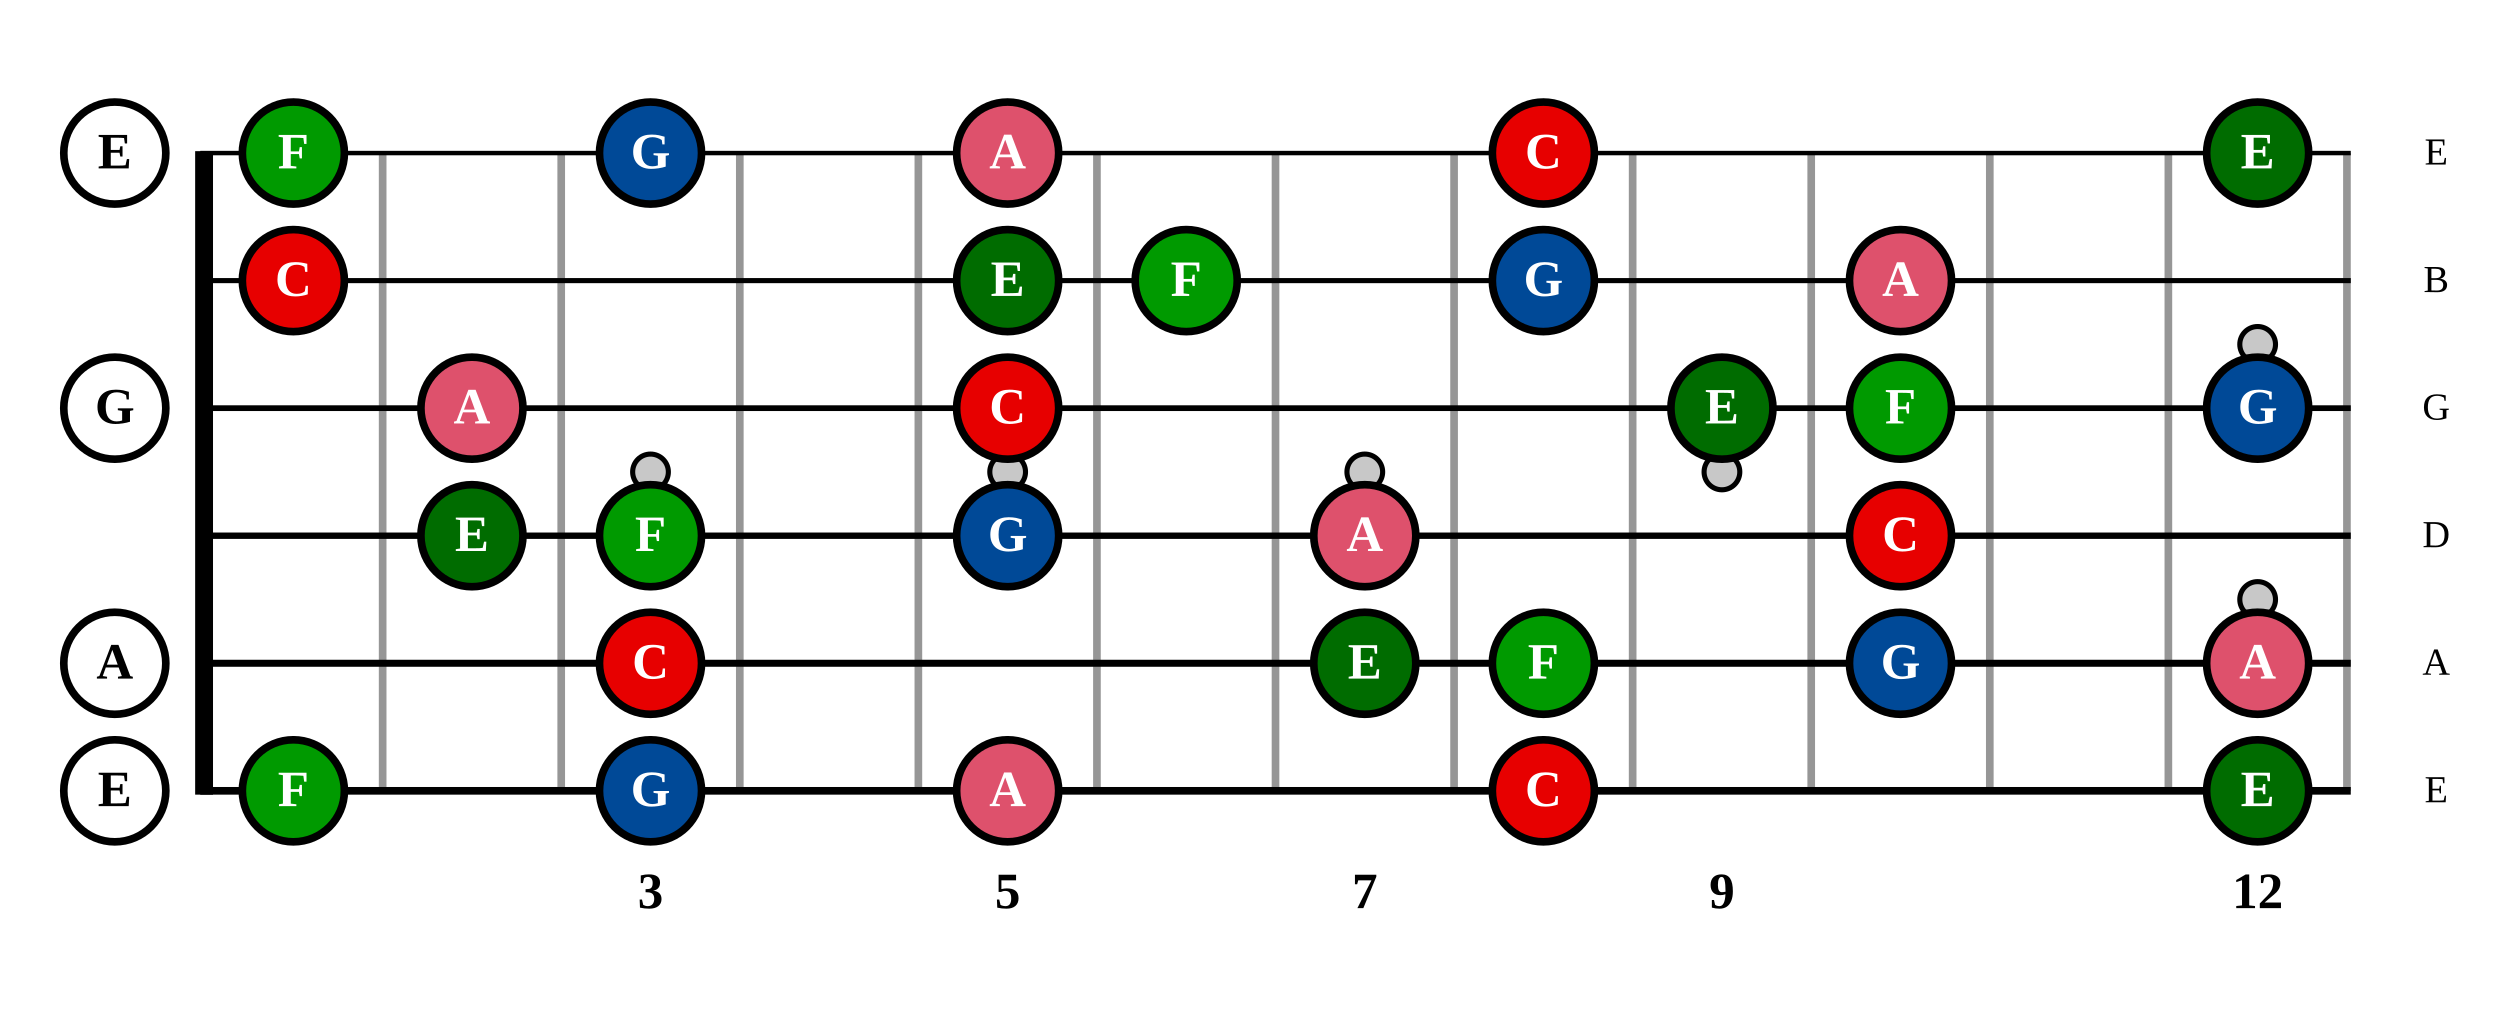
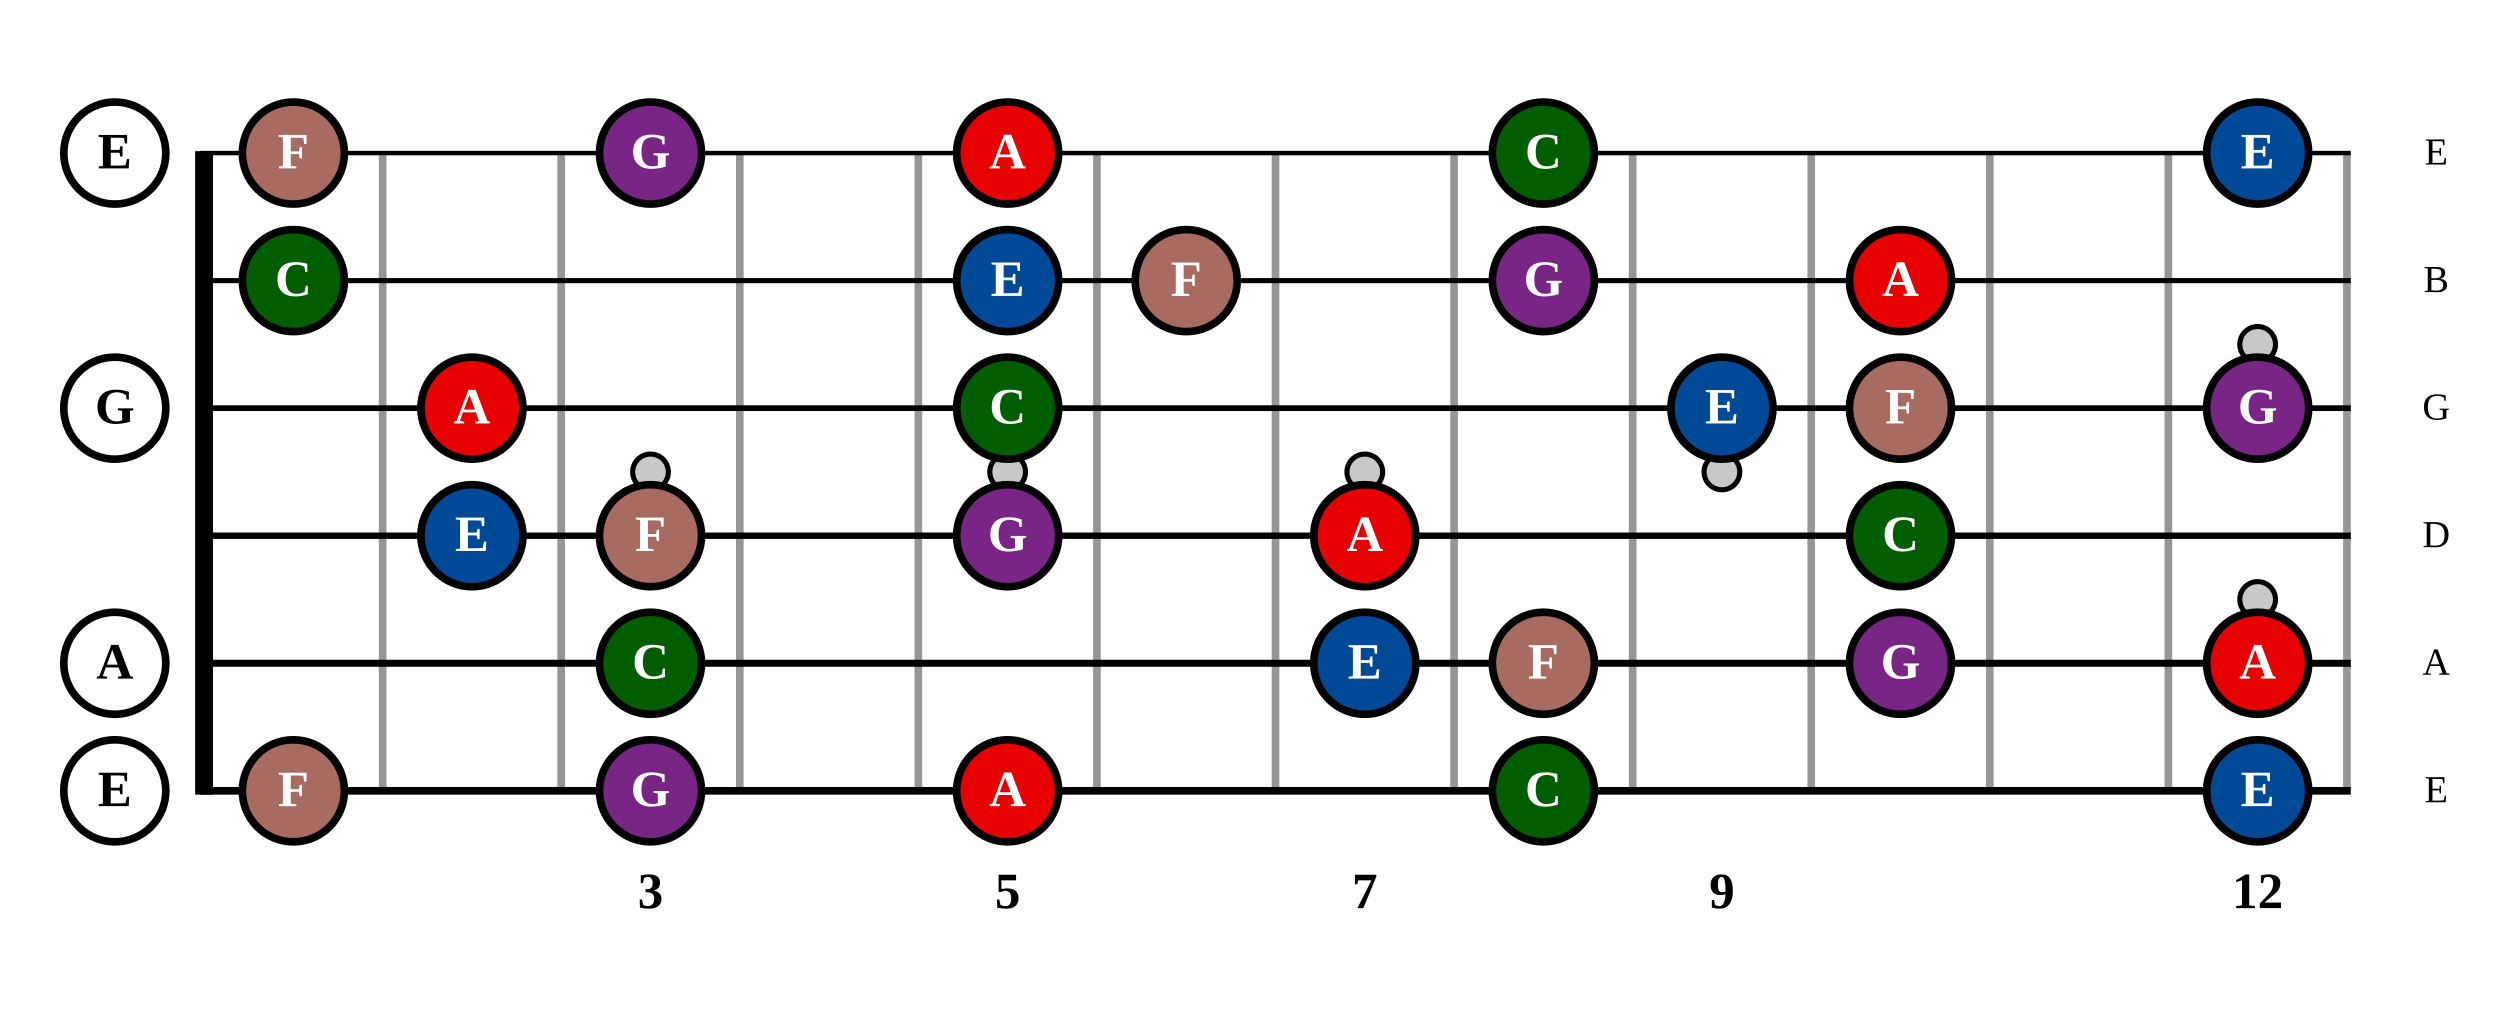
<svg xmlns="http://www.w3.org/2000/svg" baseProfile="tiny" height="400" version="1.2" width="980">
  <defs />
  <line stroke="rgb(0,0,0)" stroke-width="7" x1="80" x2="80" y1="59.25" y2="311.5" />
  <circle cx="255.0" cy="185.0" fill="rgb(200,200,200)" r="7" stroke="rgb(0,0,0)" stroke-width="2" />
  <circle cx="395.0" cy="185.0" fill="rgb(200,200,200)" r="7" stroke="rgb(0,0,0)" stroke-width="2" />
  <circle cx="535.0" cy="185.0" fill="rgb(200,200,200)" r="7" stroke="rgb(0,0,0)" stroke-width="2" />
  <circle cx="675.0" cy="185.0" fill="rgb(200,200,200)" r="7" stroke="rgb(0,0,0)" stroke-width="2" />
  <circle cx="885.0" cy="135.0" fill="rgb(200,200,200)" r="7" stroke="rgb(0,0,0)" stroke-width="2" />
  <circle cx="885.0" cy="235.0" fill="rgb(200,200,200)" r="7" stroke="rgb(0,0,0)" stroke-width="2" />
  <line stroke="rgb(150,150,150)" stroke-width="3" x1="150" x2="150" y1="60" y2="310" />
  <line stroke="rgb(150,150,150)" stroke-width="3" x1="220" x2="220" y1="60" y2="310" />
  <line stroke="rgb(150,150,150)" stroke-width="3" x1="290" x2="290" y1="60" y2="310" />
  <line stroke="rgb(150,150,150)" stroke-width="3" x1="360" x2="360" y1="60" y2="310" />
  <line stroke="rgb(150,150,150)" stroke-width="3" x1="430" x2="430" y1="60" y2="310" />
  <line stroke="rgb(150,150,150)" stroke-width="3" x1="500" x2="500" y1="60" y2="310" />
  <line stroke="rgb(150,150,150)" stroke-width="3" x1="570" x2="570" y1="60" y2="310" />
  <line stroke="rgb(150,150,150)" stroke-width="3" x1="640" x2="640" y1="60" y2="310" />
  <line stroke="rgb(150,150,150)" stroke-width="3" x1="710" x2="710" y1="60" y2="310" />
  <line stroke="rgb(150,150,150)" stroke-width="3" x1="780" x2="780" y1="60" y2="310" />
  <line stroke="rgb(150,150,150)" stroke-width="3" x1="850" x2="850" y1="60" y2="310" />
  <line stroke="rgb(150,150,150)" stroke-width="3" x1="920" x2="920" y1="60" y2="310" />
  <line stroke="rgb(0,0,0)" stroke-width="1.75" x1="78.5" x2="921.5" y1="60" y2="60" />
  <line stroke="rgb(0,0,0)" stroke-width="2.0" x1="78.5" x2="921.5" y1="110" y2="110" />
  <line stroke="rgb(0,0,0)" stroke-width="2.25" x1="78.5" x2="921.5" y1="160" y2="160" />
  <line stroke="rgb(0,0,0)" stroke-width="2.5" x1="78.5" x2="921.5" y1="210" y2="210" />
  <line stroke="rgb(0,0,0)" stroke-width="2.75" x1="78.5" x2="921.5" y1="260" y2="260" />
  <line stroke="rgb(0,0,0)" stroke-width="3.0" x1="78.5" x2="921.5" y1="310" y2="310" />
  <text dy="0.3em" font-size="20" font-weight="bold" style="text-anchor:middle" x="255.0" y="350">3</text>
  <text dy="0.3em" font-size="20" font-weight="bold" style="text-anchor:middle" x="395.0" y="350">5</text>
  <text dy="0.3em" font-size="20" font-weight="bold" style="text-anchor:middle" x="535.0" y="350">7</text>
  <text dy="0.3em" font-size="20" font-weight="bold" style="text-anchor:middle" x="675.0" y="350">9</text>
  <text dy="0.3em" font-size="20" font-weight="bold" style="text-anchor:middle" x="885.0" y="350">12</text>
  <text dy="0.3em" font-size="15" font-weight="normal" style="text-anchor:middle" x="955.0" y="60">E</text>
  <text dy="0.3em" font-size="15" font-weight="normal" style="text-anchor:middle" x="955.0" y="110">B</text>
  <text dy="0.3em" font-size="15" font-weight="normal" style="text-anchor:middle" x="955.0" y="160">G</text>
  <text dy="0.3em" font-size="15" font-weight="normal" style="text-anchor:middle" x="955.0" y="210">D</text>
  <text dy="0.3em" font-size="15" font-weight="normal" style="text-anchor:middle" x="955.0" y="260">A</text>
  <text dy="0.3em" font-size="15" font-weight="normal" style="text-anchor:middle" x="955.0" y="310">E</text>
-   <circle cx="605.0" cy="60" fill="rgb(231, 0, 0)" r="20" stroke="rgb(0,0,0)" stroke-width="3" />
+   <circle cx="395.0" cy="60" fill="rgb(231, 0, 0)" r="20" stroke="rgb(0,0,0)" stroke-width="3" />
+   <text dy="0.3em" fill="rgb(255,255,255)" font-size="20" font-weight="bold" style="text-anchor:middle" x="395.0" y="60">A</text>
+   <circle cx="605.0" cy="60" fill="rgb(0, 94, 0)" r="20" stroke="rgb(0,0,0)" stroke-width="3" />
  <text dy="0.3em" fill="rgb(255,255,255)" font-size="20" font-weight="bold" style="text-anchor:middle" x="605.0" y="60">C</text>
  <circle cx="45.0" cy="60" fill="rgb(255,255,255)" r="20" stroke="rgb(0,0,0)" stroke-width="3" />
  <text dy="0.3em" fill="rgb(0,0,0)" font-size="20" font-weight="bold" style="text-anchor:middle" x="45.0" y="60">E</text>
-   <circle cx="115.0" cy="60" fill="rgb(0, 154, 0)" r="20" stroke="rgb(0,0,0)" stroke-width="3" />
+   <circle cx="115.0" cy="60" fill="rgb(168, 107, 98)" r="20" stroke="rgb(0,0,0)" stroke-width="3" />
  <text dy="0.3em" fill="rgb(255,255,255)" font-size="20" font-weight="bold" style="text-anchor:middle" x="115.0" y="60">F</text>
-   <circle cx="255.0" cy="60" fill="rgb(0, 73, 151)" r="20" stroke="rgb(0,0,0)" stroke-width="3" />
+   <circle cx="255.0" cy="60" fill="rgb(120, 37, 134)" r="20" stroke="rgb(0,0,0)" stroke-width="3" />
  <text dy="0.3em" fill="rgb(255,255,255)" font-size="20" font-weight="bold" style="text-anchor:middle" x="255.0" y="60">G</text>
-   <circle cx="395.0" cy="60" fill="rgb(222, 81, 108)" r="20" stroke="rgb(0,0,0)" stroke-width="3" />
-   <text dy="0.3em" fill="rgb(255,255,255)" font-size="20" font-weight="bold" style="text-anchor:middle" x="395.0" y="60">A</text>
-   <circle cx="115.0" cy="110" fill="rgb(231, 0, 0)" r="20" stroke="rgb(0,0,0)" stroke-width="3" />
+   <circle cx="745.0" cy="110" fill="rgb(231, 0, 0)" r="20" stroke="rgb(0,0,0)" stroke-width="3" />
+   <text dy="0.3em" fill="rgb(255,255,255)" font-size="20" font-weight="bold" style="text-anchor:middle" x="745.0" y="110">A</text>
+   <circle cx="115.0" cy="110" fill="rgb(0, 94, 0)" r="20" stroke="rgb(0,0,0)" stroke-width="3" />
  <text dy="0.3em" fill="rgb(255,255,255)" font-size="20" font-weight="bold" style="text-anchor:middle" x="115.0" y="110">C</text>
-   <circle cx="395.0" cy="110" fill="rgb(0, 108, 0)" r="20" stroke="rgb(0,0,0)" stroke-width="3" />
+   <circle cx="395.0" cy="110" fill="rgb(0, 73, 151)" r="20" stroke="rgb(0,0,0)" stroke-width="3" />
  <text dy="0.3em" fill="rgb(255,255,255)" font-size="20" font-weight="bold" style="text-anchor:middle" x="395.0" y="110">E</text>
-   <circle cx="465.0" cy="110" fill="rgb(0, 154, 0)" r="20" stroke="rgb(0,0,0)" stroke-width="3" />
+   <circle cx="465.0" cy="110" fill="rgb(168, 107, 98)" r="20" stroke="rgb(0,0,0)" stroke-width="3" />
  <text dy="0.3em" fill="rgb(255,255,255)" font-size="20" font-weight="bold" style="text-anchor:middle" x="465.0" y="110">F</text>
-   <circle cx="605.0" cy="110" fill="rgb(0, 73, 151)" r="20" stroke="rgb(0,0,0)" stroke-width="3" />
+   <circle cx="605.0" cy="110" fill="rgb(120, 37, 134)" r="20" stroke="rgb(0,0,0)" stroke-width="3" />
  <text dy="0.3em" fill="rgb(255,255,255)" font-size="20" font-weight="bold" style="text-anchor:middle" x="605.0" y="110">G</text>
-   <circle cx="745.0" cy="110" fill="rgb(222, 81, 108)" r="20" stroke="rgb(0,0,0)" stroke-width="3" />
-   <text dy="0.3em" fill="rgb(255,255,255)" font-size="20" font-weight="bold" style="text-anchor:middle" x="745.0" y="110">A</text>
-   <circle cx="395.0" cy="160" fill="rgb(231, 0, 0)" r="20" stroke="rgb(0,0,0)" stroke-width="3" />
+   <circle cx="185.0" cy="160" fill="rgb(231, 0, 0)" r="20" stroke="rgb(0,0,0)" stroke-width="3" />
+   <text dy="0.3em" fill="rgb(255,255,255)" font-size="20" font-weight="bold" style="text-anchor:middle" x="185.0" y="160">A</text>
+   <circle cx="395.0" cy="160" fill="rgb(0, 94, 0)" r="20" stroke="rgb(0,0,0)" stroke-width="3" />
  <text dy="0.3em" fill="rgb(255,255,255)" font-size="20" font-weight="bold" style="text-anchor:middle" x="395.0" y="160">C</text>
-   <circle cx="675.0" cy="160" fill="rgb(0, 108, 0)" r="20" stroke="rgb(0,0,0)" stroke-width="3" />
+   <circle cx="675.0" cy="160" fill="rgb(0, 73, 151)" r="20" stroke="rgb(0,0,0)" stroke-width="3" />
  <text dy="0.3em" fill="rgb(255,255,255)" font-size="20" font-weight="bold" style="text-anchor:middle" x="675.0" y="160">E</text>
-   <circle cx="745.0" cy="160" fill="rgb(0, 154, 0)" r="20" stroke="rgb(0,0,0)" stroke-width="3" />
+   <circle cx="745.0" cy="160" fill="rgb(168, 107, 98)" r="20" stroke="rgb(0,0,0)" stroke-width="3" />
  <text dy="0.3em" fill="rgb(255,255,255)" font-size="20" font-weight="bold" style="text-anchor:middle" x="745.0" y="160">F</text>
  <circle cx="45.0" cy="160" fill="rgb(255,255,255)" r="20" stroke="rgb(0,0,0)" stroke-width="3" />
  <text dy="0.3em" fill="rgb(0,0,0)" font-size="20" font-weight="bold" style="text-anchor:middle" x="45.0" y="160">G</text>
-   <circle cx="185.0" cy="160" fill="rgb(222, 81, 108)" r="20" stroke="rgb(0,0,0)" stroke-width="3" />
-   <text dy="0.3em" fill="rgb(255,255,255)" font-size="20" font-weight="bold" style="text-anchor:middle" x="185.0" y="160">A</text>
-   <circle cx="745.0" cy="210" fill="rgb(231, 0, 0)" r="20" stroke="rgb(0,0,0)" stroke-width="3" />
+   <circle cx="535.0" cy="210" fill="rgb(231, 0, 0)" r="20" stroke="rgb(0,0,0)" stroke-width="3" />
+   <text dy="0.3em" fill="rgb(255,255,255)" font-size="20" font-weight="bold" style="text-anchor:middle" x="535.0" y="210">A</text>
+   <circle cx="745.0" cy="210" fill="rgb(0, 94, 0)" r="20" stroke="rgb(0,0,0)" stroke-width="3" />
  <text dy="0.3em" fill="rgb(255,255,255)" font-size="20" font-weight="bold" style="text-anchor:middle" x="745.0" y="210">C</text>
-   <circle cx="185.0" cy="210" fill="rgb(0, 108, 0)" r="20" stroke="rgb(0,0,0)" stroke-width="3" />
+   <circle cx="185.0" cy="210" fill="rgb(0, 73, 151)" r="20" stroke="rgb(0,0,0)" stroke-width="3" />
  <text dy="0.3em" fill="rgb(255,255,255)" font-size="20" font-weight="bold" style="text-anchor:middle" x="185.0" y="210">E</text>
-   <circle cx="255.0" cy="210" fill="rgb(0, 154, 0)" r="20" stroke="rgb(0,0,0)" stroke-width="3" />
+   <circle cx="255.0" cy="210" fill="rgb(168, 107, 98)" r="20" stroke="rgb(0,0,0)" stroke-width="3" />
  <text dy="0.3em" fill="rgb(255,255,255)" font-size="20" font-weight="bold" style="text-anchor:middle" x="255.0" y="210">F</text>
-   <circle cx="395.0" cy="210" fill="rgb(0, 73, 151)" r="20" stroke="rgb(0,0,0)" stroke-width="3" />
+   <circle cx="395.0" cy="210" fill="rgb(120, 37, 134)" r="20" stroke="rgb(0,0,0)" stroke-width="3" />
  <text dy="0.3em" fill="rgb(255,255,255)" font-size="20" font-weight="bold" style="text-anchor:middle" x="395.0" y="210">G</text>
-   <circle cx="535.0" cy="210" fill="rgb(222, 81, 108)" r="20" stroke="rgb(0,0,0)" stroke-width="3" />
-   <text dy="0.3em" fill="rgb(255,255,255)" font-size="20" font-weight="bold" style="text-anchor:middle" x="535.0" y="210">A</text>
-   <circle cx="255.0" cy="260" fill="rgb(231, 0, 0)" r="20" stroke="rgb(0,0,0)" stroke-width="3" />
-   <text dy="0.3em" fill="rgb(255,255,255)" font-size="20" font-weight="bold" style="text-anchor:middle" x="255.0" y="260">C</text>
-   <circle cx="535.0" cy="260" fill="rgb(0, 108, 0)" r="20" stroke="rgb(0,0,0)" stroke-width="3" />
-   <text dy="0.3em" fill="rgb(255,255,255)" font-size="20" font-weight="bold" style="text-anchor:middle" x="535.0" y="260">E</text>
-   <circle cx="605.0" cy="260" fill="rgb(0, 154, 0)" r="20" stroke="rgb(0,0,0)" stroke-width="3" />
-   <text dy="0.3em" fill="rgb(255,255,255)" font-size="20" font-weight="bold" style="text-anchor:middle" x="605.0" y="260">F</text>
-   <circle cx="745.0" cy="260" fill="rgb(0, 73, 151)" r="20" stroke="rgb(0,0,0)" stroke-width="3" />
-   <text dy="0.3em" fill="rgb(255,255,255)" font-size="20" font-weight="bold" style="text-anchor:middle" x="745.0" y="260">G</text>
  <circle cx="45.0" cy="260" fill="rgb(255,255,255)" r="20" stroke="rgb(0,0,0)" stroke-width="3" />
  <text dy="0.3em" fill="rgb(0,0,0)" font-size="20" font-weight="bold" style="text-anchor:middle" x="45.0" y="260">A</text>
-   <circle cx="605.0" cy="310" fill="rgb(231, 0, 0)" r="20" stroke="rgb(0,0,0)" stroke-width="3" />
+   <circle cx="255.0" cy="260" fill="rgb(0, 94, 0)" r="20" stroke="rgb(0,0,0)" stroke-width="3" />
+   <text dy="0.3em" fill="rgb(255,255,255)" font-size="20" font-weight="bold" style="text-anchor:middle" x="255.0" y="260">C</text>
+   <circle cx="535.0" cy="260" fill="rgb(0, 73, 151)" r="20" stroke="rgb(0,0,0)" stroke-width="3" />
+   <text dy="0.3em" fill="rgb(255,255,255)" font-size="20" font-weight="bold" style="text-anchor:middle" x="535.0" y="260">E</text>
+   <circle cx="605.0" cy="260" fill="rgb(168, 107, 98)" r="20" stroke="rgb(0,0,0)" stroke-width="3" />
+   <text dy="0.3em" fill="rgb(255,255,255)" font-size="20" font-weight="bold" style="text-anchor:middle" x="605.0" y="260">F</text>
+   <circle cx="745.0" cy="260" fill="rgb(120, 37, 134)" r="20" stroke="rgb(0,0,0)" stroke-width="3" />
+   <text dy="0.3em" fill="rgb(255,255,255)" font-size="20" font-weight="bold" style="text-anchor:middle" x="745.0" y="260">G</text>
+   <circle cx="395.0" cy="310" fill="rgb(231, 0, 0)" r="20" stroke="rgb(0,0,0)" stroke-width="3" />
+   <text dy="0.3em" fill="rgb(255,255,255)" font-size="20" font-weight="bold" style="text-anchor:middle" x="395.0" y="310">A</text>
+   <circle cx="605.0" cy="310" fill="rgb(0, 94, 0)" r="20" stroke="rgb(0,0,0)" stroke-width="3" />
  <text dy="0.3em" fill="rgb(255,255,255)" font-size="20" font-weight="bold" style="text-anchor:middle" x="605.0" y="310">C</text>
  <circle cx="45.0" cy="310" fill="rgb(255,255,255)" r="20" stroke="rgb(0,0,0)" stroke-width="3" />
  <text dy="0.3em" fill="rgb(0,0,0)" font-size="20" font-weight="bold" style="text-anchor:middle" x="45.0" y="310">E</text>
-   <circle cx="115.0" cy="310" fill="rgb(0, 154, 0)" r="20" stroke="rgb(0,0,0)" stroke-width="3" />
+   <circle cx="115.0" cy="310" fill="rgb(168, 107, 98)" r="20" stroke="rgb(0,0,0)" stroke-width="3" />
  <text dy="0.3em" fill="rgb(255,255,255)" font-size="20" font-weight="bold" style="text-anchor:middle" x="115.0" y="310">F</text>
-   <circle cx="255.0" cy="310" fill="rgb(0, 73, 151)" r="20" stroke="rgb(0,0,0)" stroke-width="3" />
+   <circle cx="255.0" cy="310" fill="rgb(120, 37, 134)" r="20" stroke="rgb(0,0,0)" stroke-width="3" />
  <text dy="0.3em" fill="rgb(255,255,255)" font-size="20" font-weight="bold" style="text-anchor:middle" x="255.0" y="310">G</text>
-   <circle cx="395.0" cy="310" fill="rgb(222, 81, 108)" r="20" stroke="rgb(0,0,0)" stroke-width="3" />
-   <text dy="0.3em" fill="rgb(255,255,255)" font-size="20" font-weight="bold" style="text-anchor:middle" x="395.0" y="310">A</text>
-   <circle cx="885.0" cy="60" fill="rgb(0, 108, 0)" r="20" stroke="rgb(0,0,0)" stroke-width="3" />
+   <circle cx="885.0" cy="60" fill="rgb(0, 73, 151)" r="20" stroke="rgb(0,0,0)" stroke-width="3" />
  <text dy="0.3em" fill="rgb(255,255,255)" font-size="20" font-weight="bold" style="text-anchor:middle" x="885.0" y="60">E</text>
-   <circle cx="885.0" cy="160" fill="rgb(0, 73, 151)" r="20" stroke="rgb(0,0,0)" stroke-width="3" />
+   <circle cx="885.0" cy="160" fill="rgb(120, 37, 134)" r="20" stroke="rgb(0,0,0)" stroke-width="3" />
  <text dy="0.3em" fill="rgb(255,255,255)" font-size="20" font-weight="bold" style="text-anchor:middle" x="885.0" y="160">G</text>
-   <circle cx="885.0" cy="260" fill="rgb(222, 81, 108)" r="20" stroke="rgb(0,0,0)" stroke-width="3" />
+   <circle cx="885.0" cy="260" fill="rgb(231, 0, 0)" r="20" stroke="rgb(0,0,0)" stroke-width="3" />
  <text dy="0.3em" fill="rgb(255,255,255)" font-size="20" font-weight="bold" style="text-anchor:middle" x="885.0" y="260">A</text>
-   <circle cx="885.0" cy="310" fill="rgb(0, 108, 0)" r="20" stroke="rgb(0,0,0)" stroke-width="3" />
+   <circle cx="885.0" cy="310" fill="rgb(0, 73, 151)" r="20" stroke="rgb(0,0,0)" stroke-width="3" />
  <text dy="0.3em" fill="rgb(255,255,255)" font-size="20" font-weight="bold" style="text-anchor:middle" x="885.0" y="310">E</text>
</svg>
